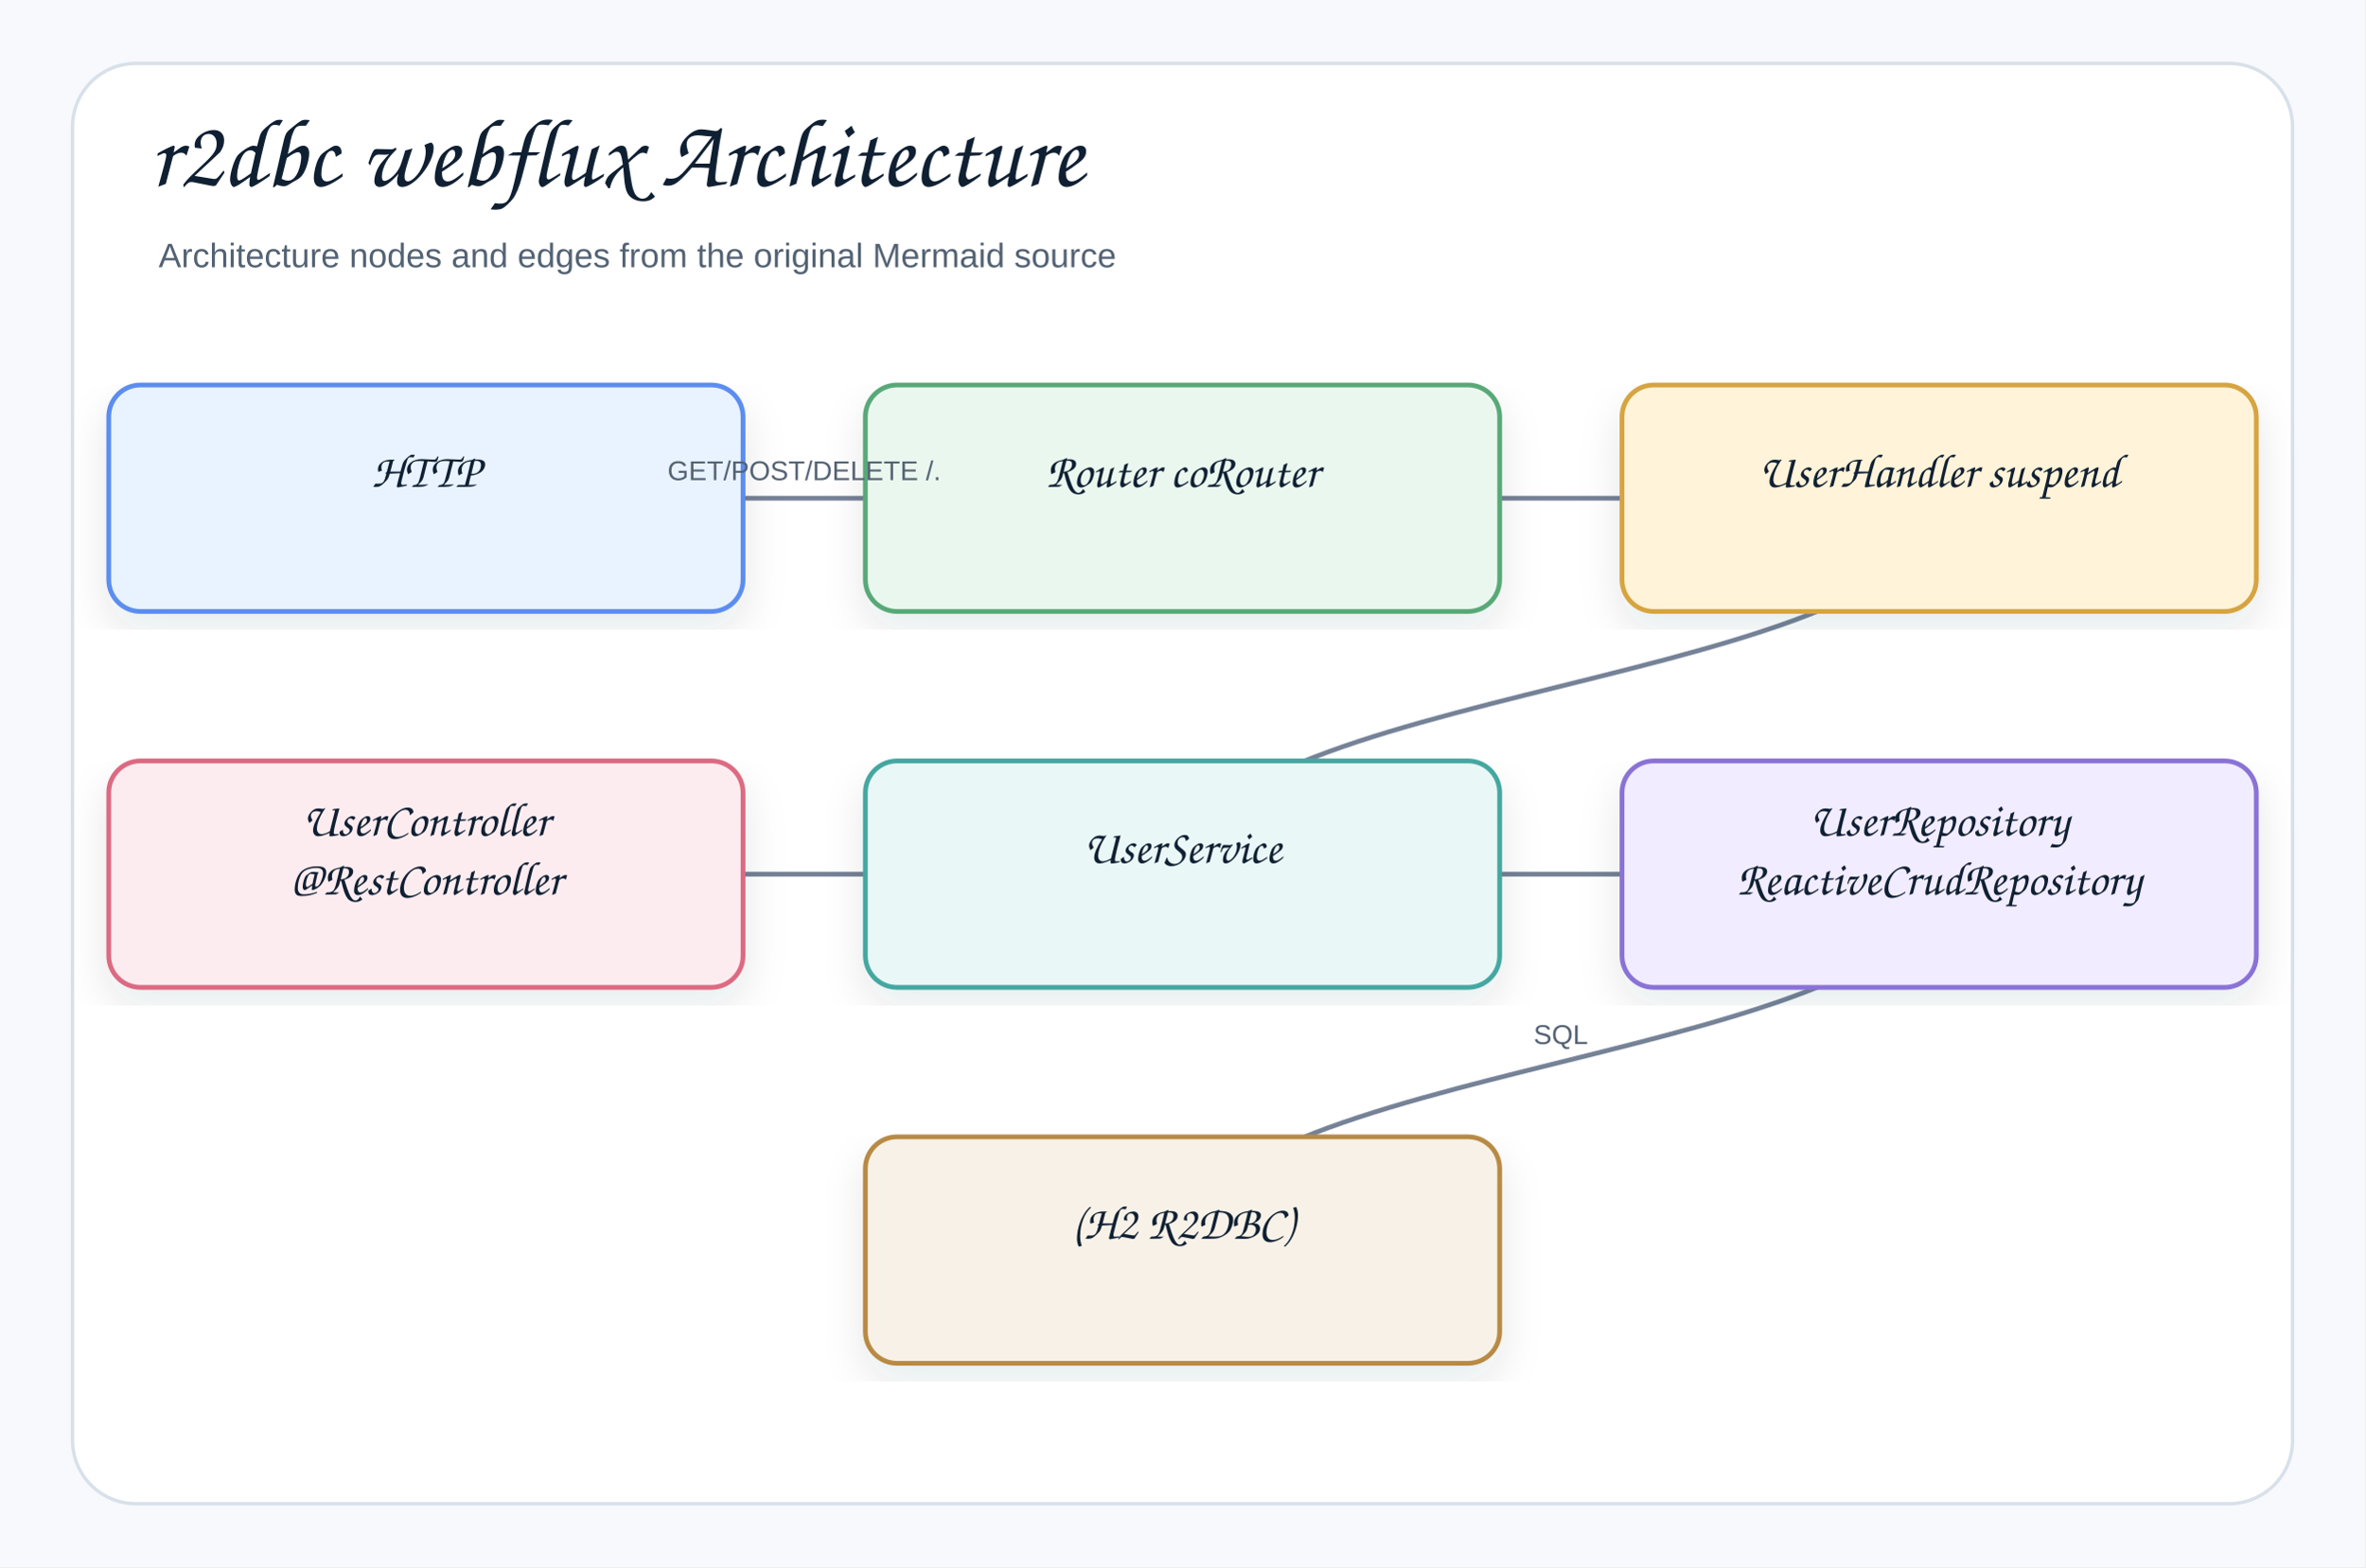
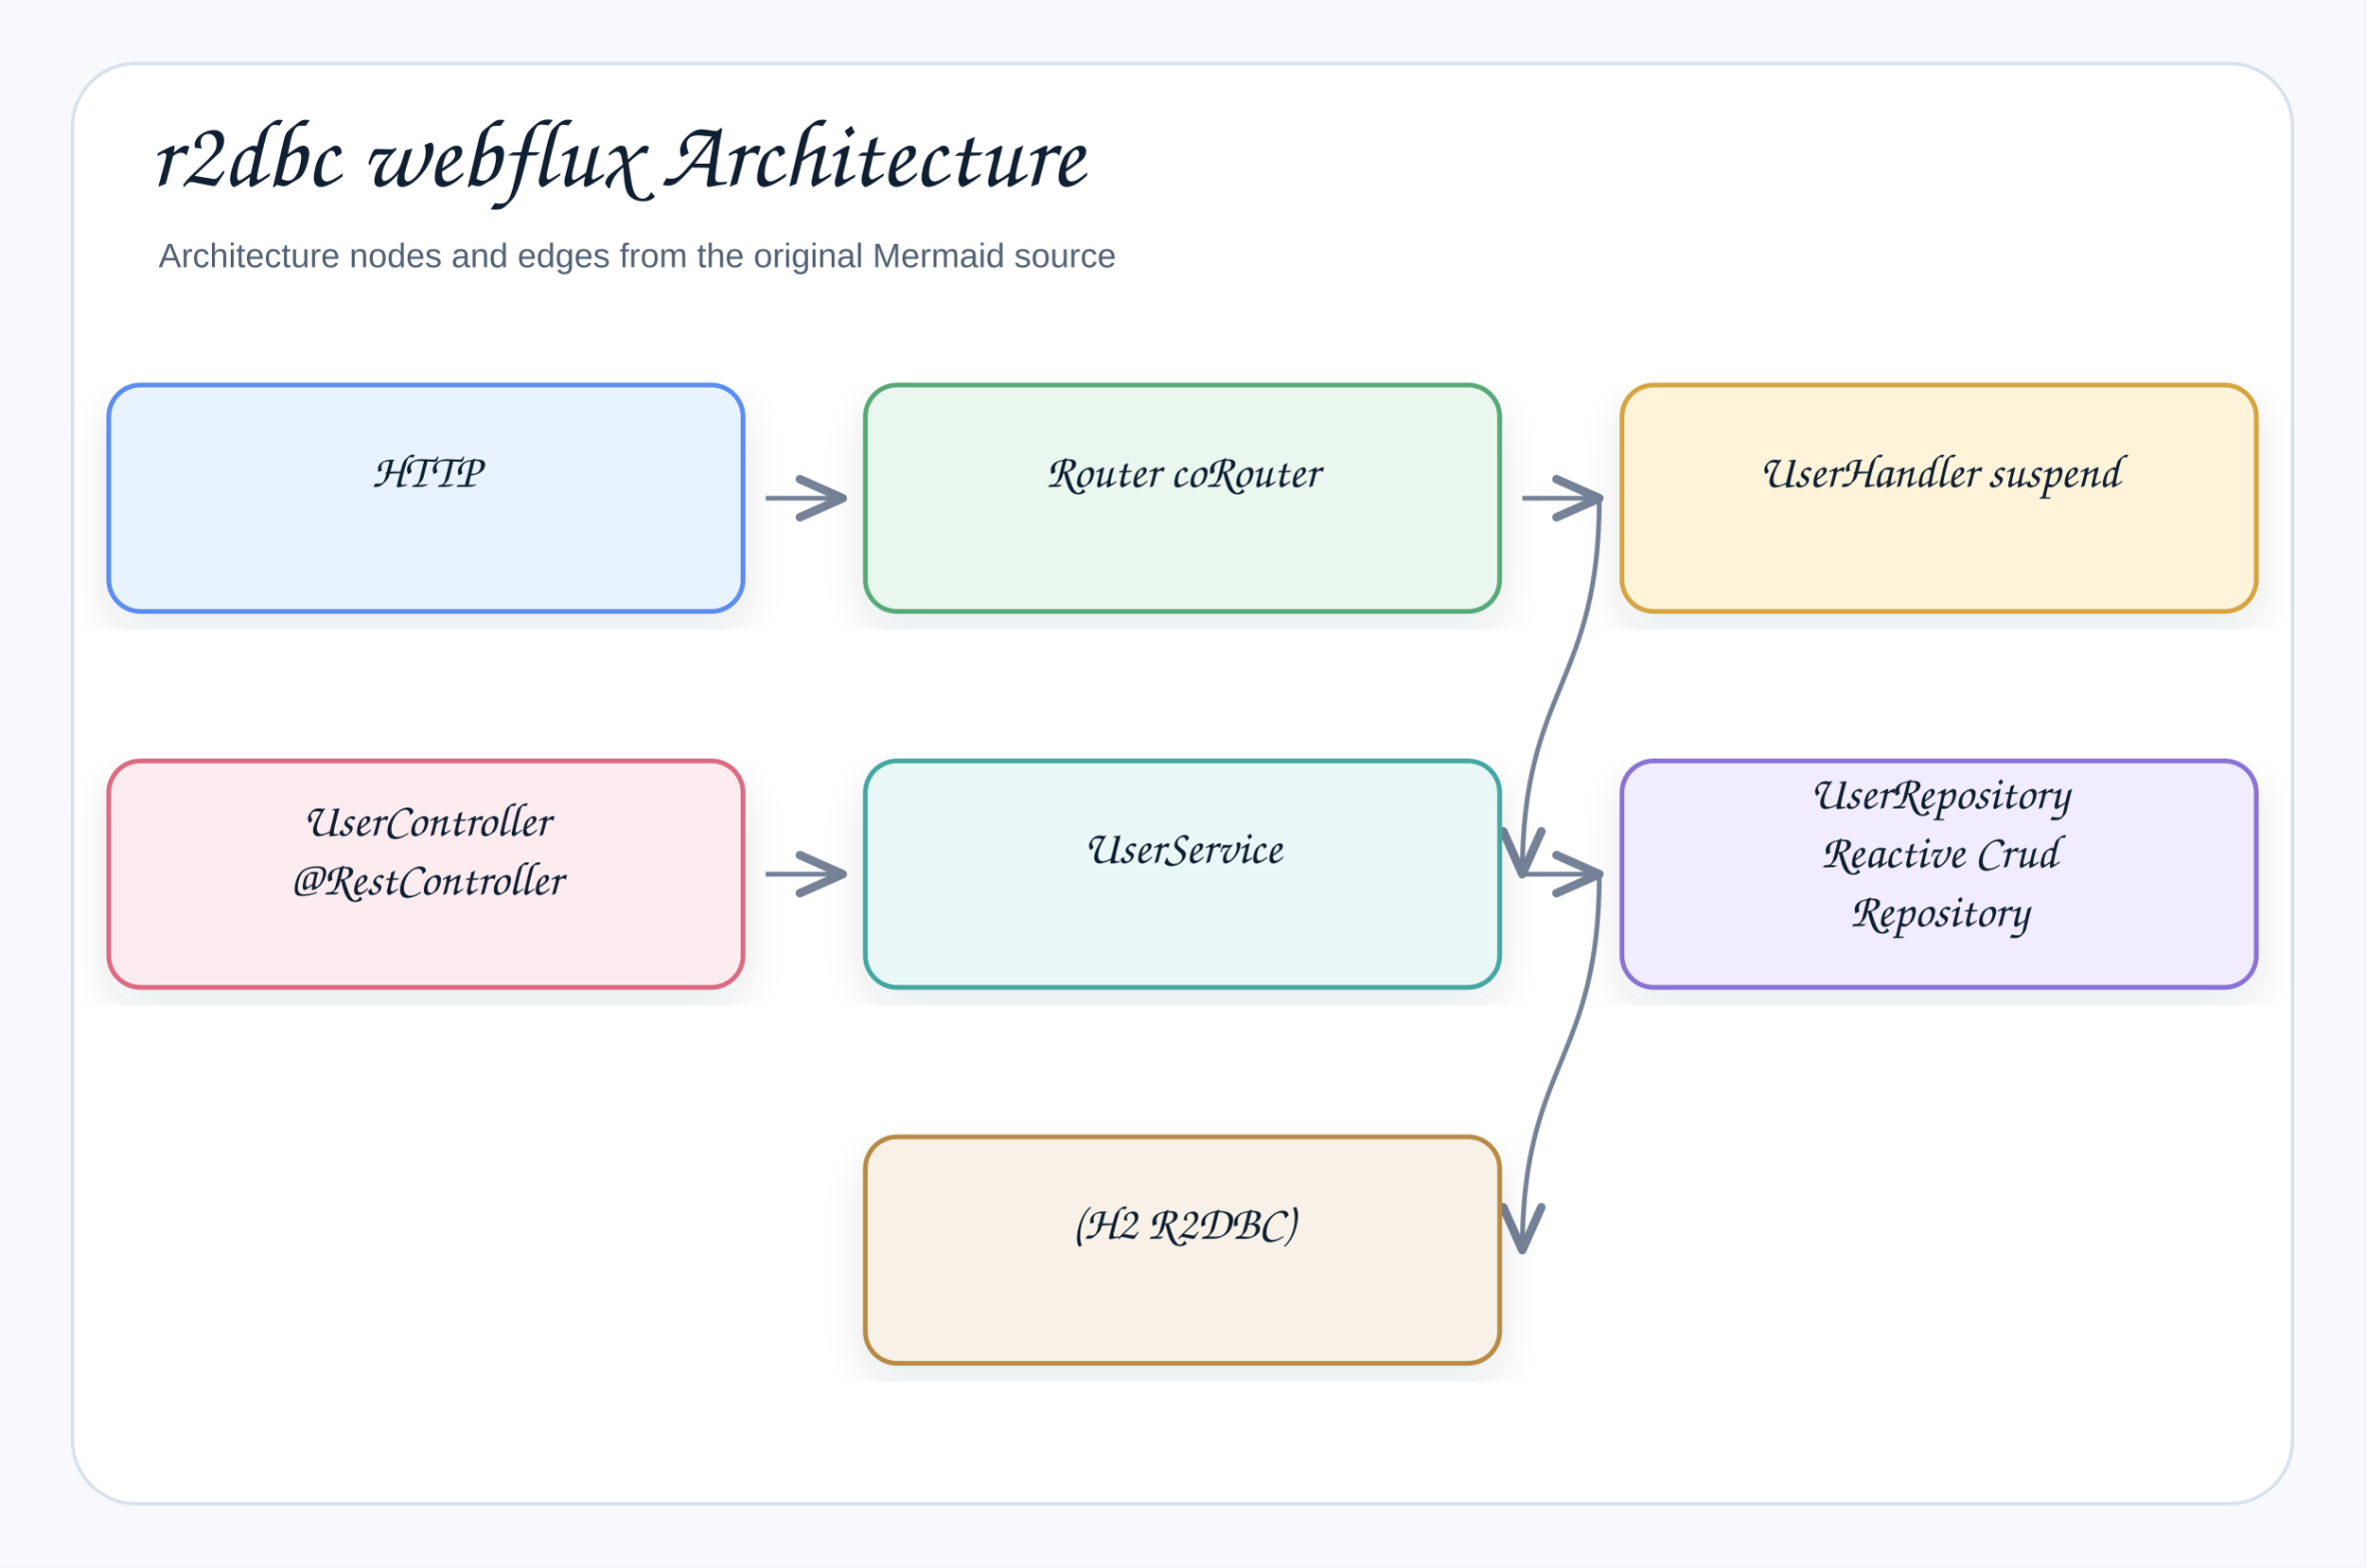
<svg xmlns="http://www.w3.org/2000/svg" width="1044" height="692" viewBox="0 0 1044 692" role="img" aria-label="r2dbc webflux Architecture">
  <defs>
    <filter id="shadow" x="-8%" y="-8%" width="116%" height="116%">
      <feDropShadow dx="0" dy="8" stdDeviation="9" flood-color="#1f2937" flood-opacity="0.10" />
    </filter>
    <marker id="openArrow" markerWidth="12" markerHeight="10" refX="10" refY="5" orient="auto" markerUnits="strokeWidth">
      <path d="M 1 1 L 10 5 L 1 9" fill="none" stroke="#758297" stroke-width="1.8" stroke-linecap="round" stroke-linejoin="round" />
    </marker>
    <marker id="inherit" markerWidth="14" markerHeight="12" refX="12" refY="6" orient="auto" markerUnits="strokeWidth">
      <path d="M 0 1 L 12 6 L 0 11 Z" fill="#ffffff" stroke="#758297" stroke-width="1.8" />
    </marker>
    <style>
    .canvas{fill:#f7f9fc}.frame{fill:#fff;stroke:#d8e0ea;stroke-width:1.5}
    .title{font-family:"Architects Daughter","Comic Sans MS","Comic Sans",cursive;font-size:43px;font-weight:400;fill:#102033}
    .subtitle{font-family:"Comic Sans MS","Comic Sans","Comic Neue",Arial,sans-serif;font-size:15px;font-weight:400;fill:#536273}
    .label{font-family:"Architects Daughter","Comic Sans MS","Comic Sans",cursive;font-size:25px;font-weight:400;fill:#102033}
    .smallLabel{font-family:"Architects Daughter","Comic Sans MS","Comic Sans",cursive;font-size:21px;font-weight:400;fill:#102033}
    .mono{font-family:"Comic Sans MS","Comic Sans","Comic Neue",Arial,sans-serif;font-size:12px;font-weight:400;fill:#102033}
    .small{font-family:"Comic Sans MS","Comic Sans","Comic Neue",Arial,sans-serif;font-size:12px;font-weight:400;fill:#536273}
    .strong{font-family:"Comic Sans MS","Comic Sans","Comic Neue",Arial,sans-serif;font-size:13px;font-weight:400;fill:#102033}
    .card{stroke-width:2.1;filter:url(#shadow)}.compartment{stroke-width:1.5;fill:none}
    .line{stroke:#758297;stroke-width:2.1;fill:none;marker-end:url(#openArrow)}
    .plainLine{stroke:#758297;stroke-width:2.1;fill:none}
    .dashed{stroke:#758297;stroke-width:2.1;stroke-dasharray:7 6;fill:none;marker-end:url(#openArrow)}
    .inheritLine{stroke:#758297;stroke-width:2.2;fill:none;marker-end:url(#inherit)}
    .implLine{stroke:#758297;stroke-width:2.2;stroke-dasharray:8 7;fill:none;marker-end:url(#inherit)}
  </style>
  </defs>
  <rect class="canvas" width="1044" height="692" />
  <rect class="frame" x="32" y="28" width="980" height="636" rx="28" />
  <text class="title" x="66" y="82">r2dbc webflux Architecture</text>
  <text class="subtitle" x="70" y="118">Architecture nodes and edges from the original Mermaid source</text>
-   <path class="line" d="M856 386 C856 469 522 469 522 552" />
-   <path class="line" d="M522 386 C522 386 856 386 856 386" />
-   <path class="line" d="M188 386 C188 386 522 386 522 386" />
-   <path class="line" d="M856 220 C856 303 522 303 522 386" />
-   <path class="line" d="M522 220 C522 220 856 220 856 220" />
-   <path class="line" d="M188 220 C188 220 522 220 522 220" />
+   <path class="line" d="M706 386 C706 469 672 469 672 552" />
+   <path class="line" d="M672 386 C672 386 706 386 706 386" />
+   <path class="line" d="M338 386 C338 386 372 386 372 386" />
+   <path class="line" d="M706 220 C706 303 672 303 672 386" />
+   <path class="line" d="M672 220 C672 220 706 220 706 220" />
+   <path class="line" d="M338 220 C338 220 372 220 372 220" />
  <g transform="translate(48,170)">
    <rect class="card" x="0" y="0" width="280" height="100" rx="14" fill="#E8F3FF" stroke="#5B8DEF" />
    <text class="smallLabel" x="140" y="45" text-anchor="middle">HTTP</text>
  </g>
  <g transform="translate(382,170)">
    <rect class="card" x="0" y="0" width="280" height="100" rx="14" fill="#EAF7EF" stroke="#58A978" />
    <text class="smallLabel" x="140" y="45" text-anchor="middle">Router coRouter</text>
  </g>
  <g transform="translate(716,170)">
    <rect class="card" x="0" y="0" width="280" height="100" rx="14" fill="#FFF3D9" stroke="#D6A441" />
    <text class="smallLabel" x="140" y="45" text-anchor="middle">UserHandler suspend</text>
  </g>
  <g transform="translate(48,336)">
    <rect class="card" x="0" y="0" width="280" height="100" rx="14" fill="#FDECEF" stroke="#DC6B82" />
    <text class="smallLabel" x="140" y="33" text-anchor="middle">UserController</text>
    <text class="smallLabel" x="140" y="59" text-anchor="middle">@RestController</text>
  </g>
  <g transform="translate(382,336)">
    <rect class="card" x="0" y="0" width="280" height="100" rx="14" fill="#E9F7F6" stroke="#45A7A1" />
    <text class="smallLabel" x="140" y="45" text-anchor="middle">UserService</text>
  </g>
  <g transform="translate(716,336)">
    <rect class="card" x="0" y="0" width="280" height="100" rx="14" fill="#F1ECFF" stroke="#8A72D6" />
-     <text class="smallLabel" x="140" y="33" text-anchor="middle">UserRepository</text>
-     <text class="smallLabel" x="140" y="59" text-anchor="middle">ReactiveCrudRepository</text>
+     <text class="smallLabel" x="140" y="21" text-anchor="middle">UserRepository</text>
+     <text class="smallLabel" x="140" y="47" text-anchor="middle">Reactive Crud</text>
+     <text class="smallLabel" x="140" y="73" text-anchor="middle">Repository</text>
  </g>
  <g transform="translate(382,502)">
    <rect class="card" x="0" y="0" width="280" height="100" rx="14" fill="#F7F1E7" stroke="#B88A44" />
    <text class="smallLabel" x="140" y="45" text-anchor="middle">(H2 R2DBC)</text>
  </g>
-   <text class="small" x="355" y="212" text-anchor="middle">GET/POST/DELETE /.</text>
-   <text class="small" x="689" y="461" text-anchor="middle">SQL</text>
</svg>
